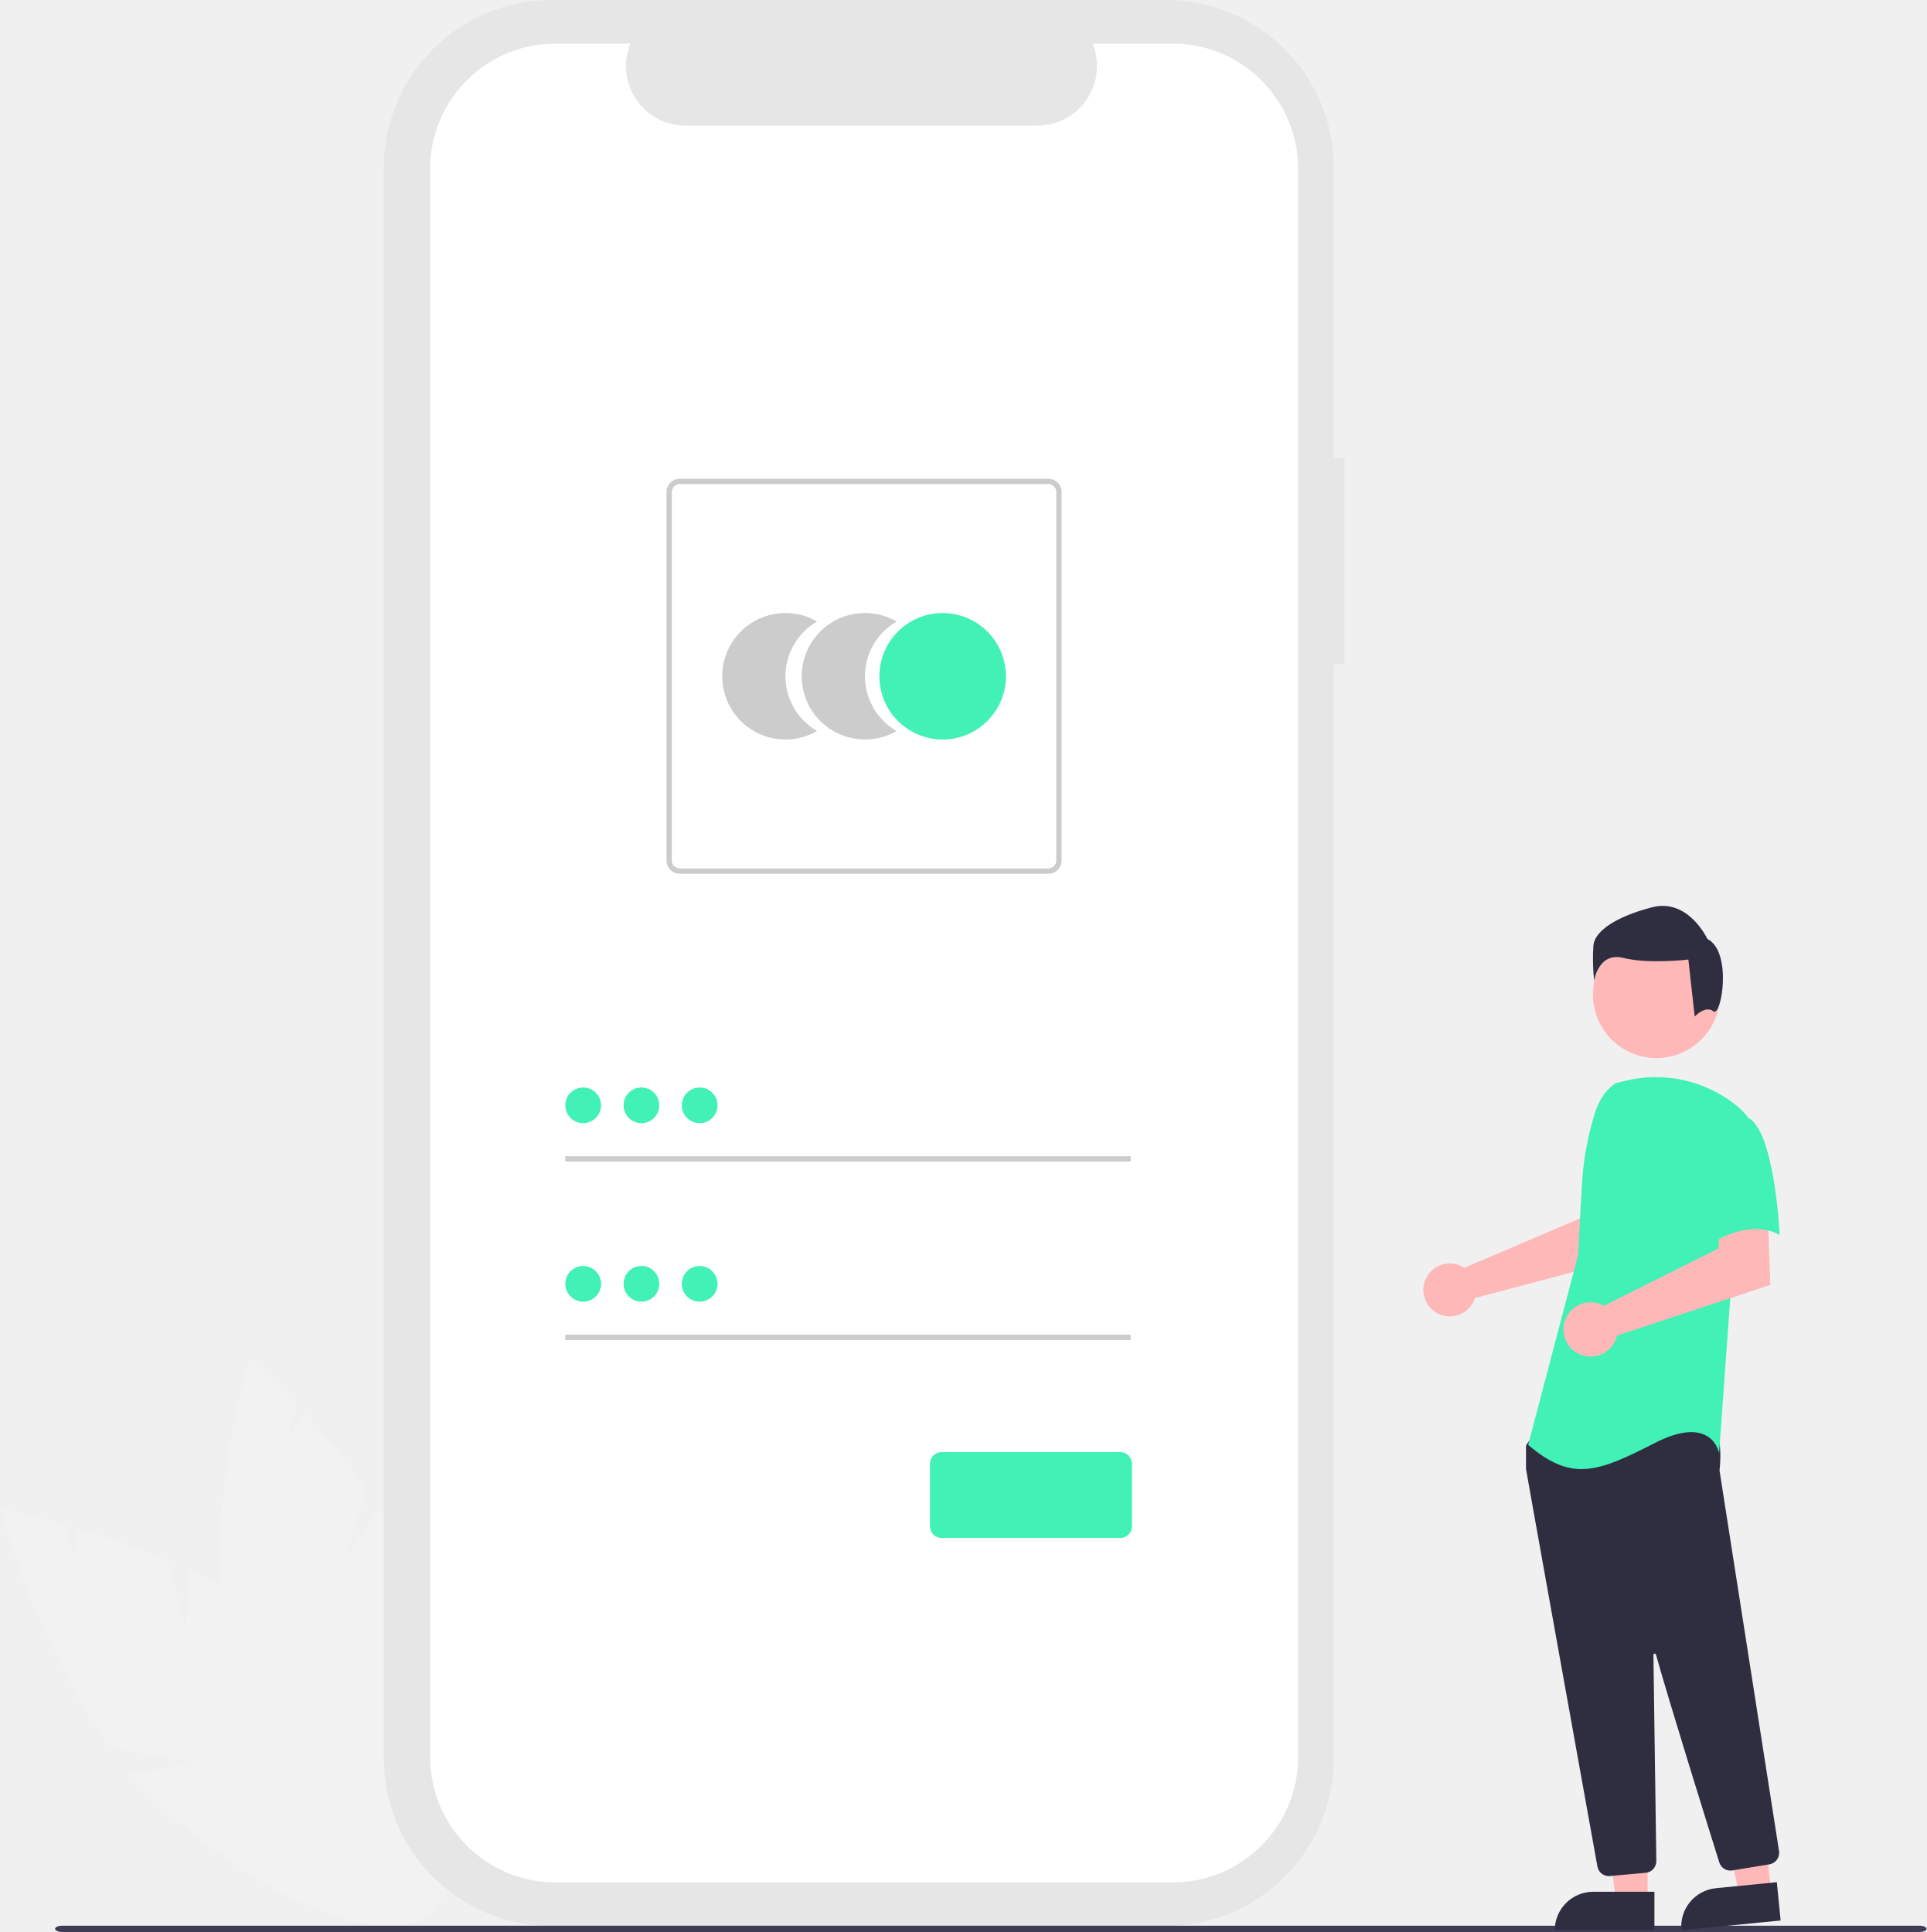
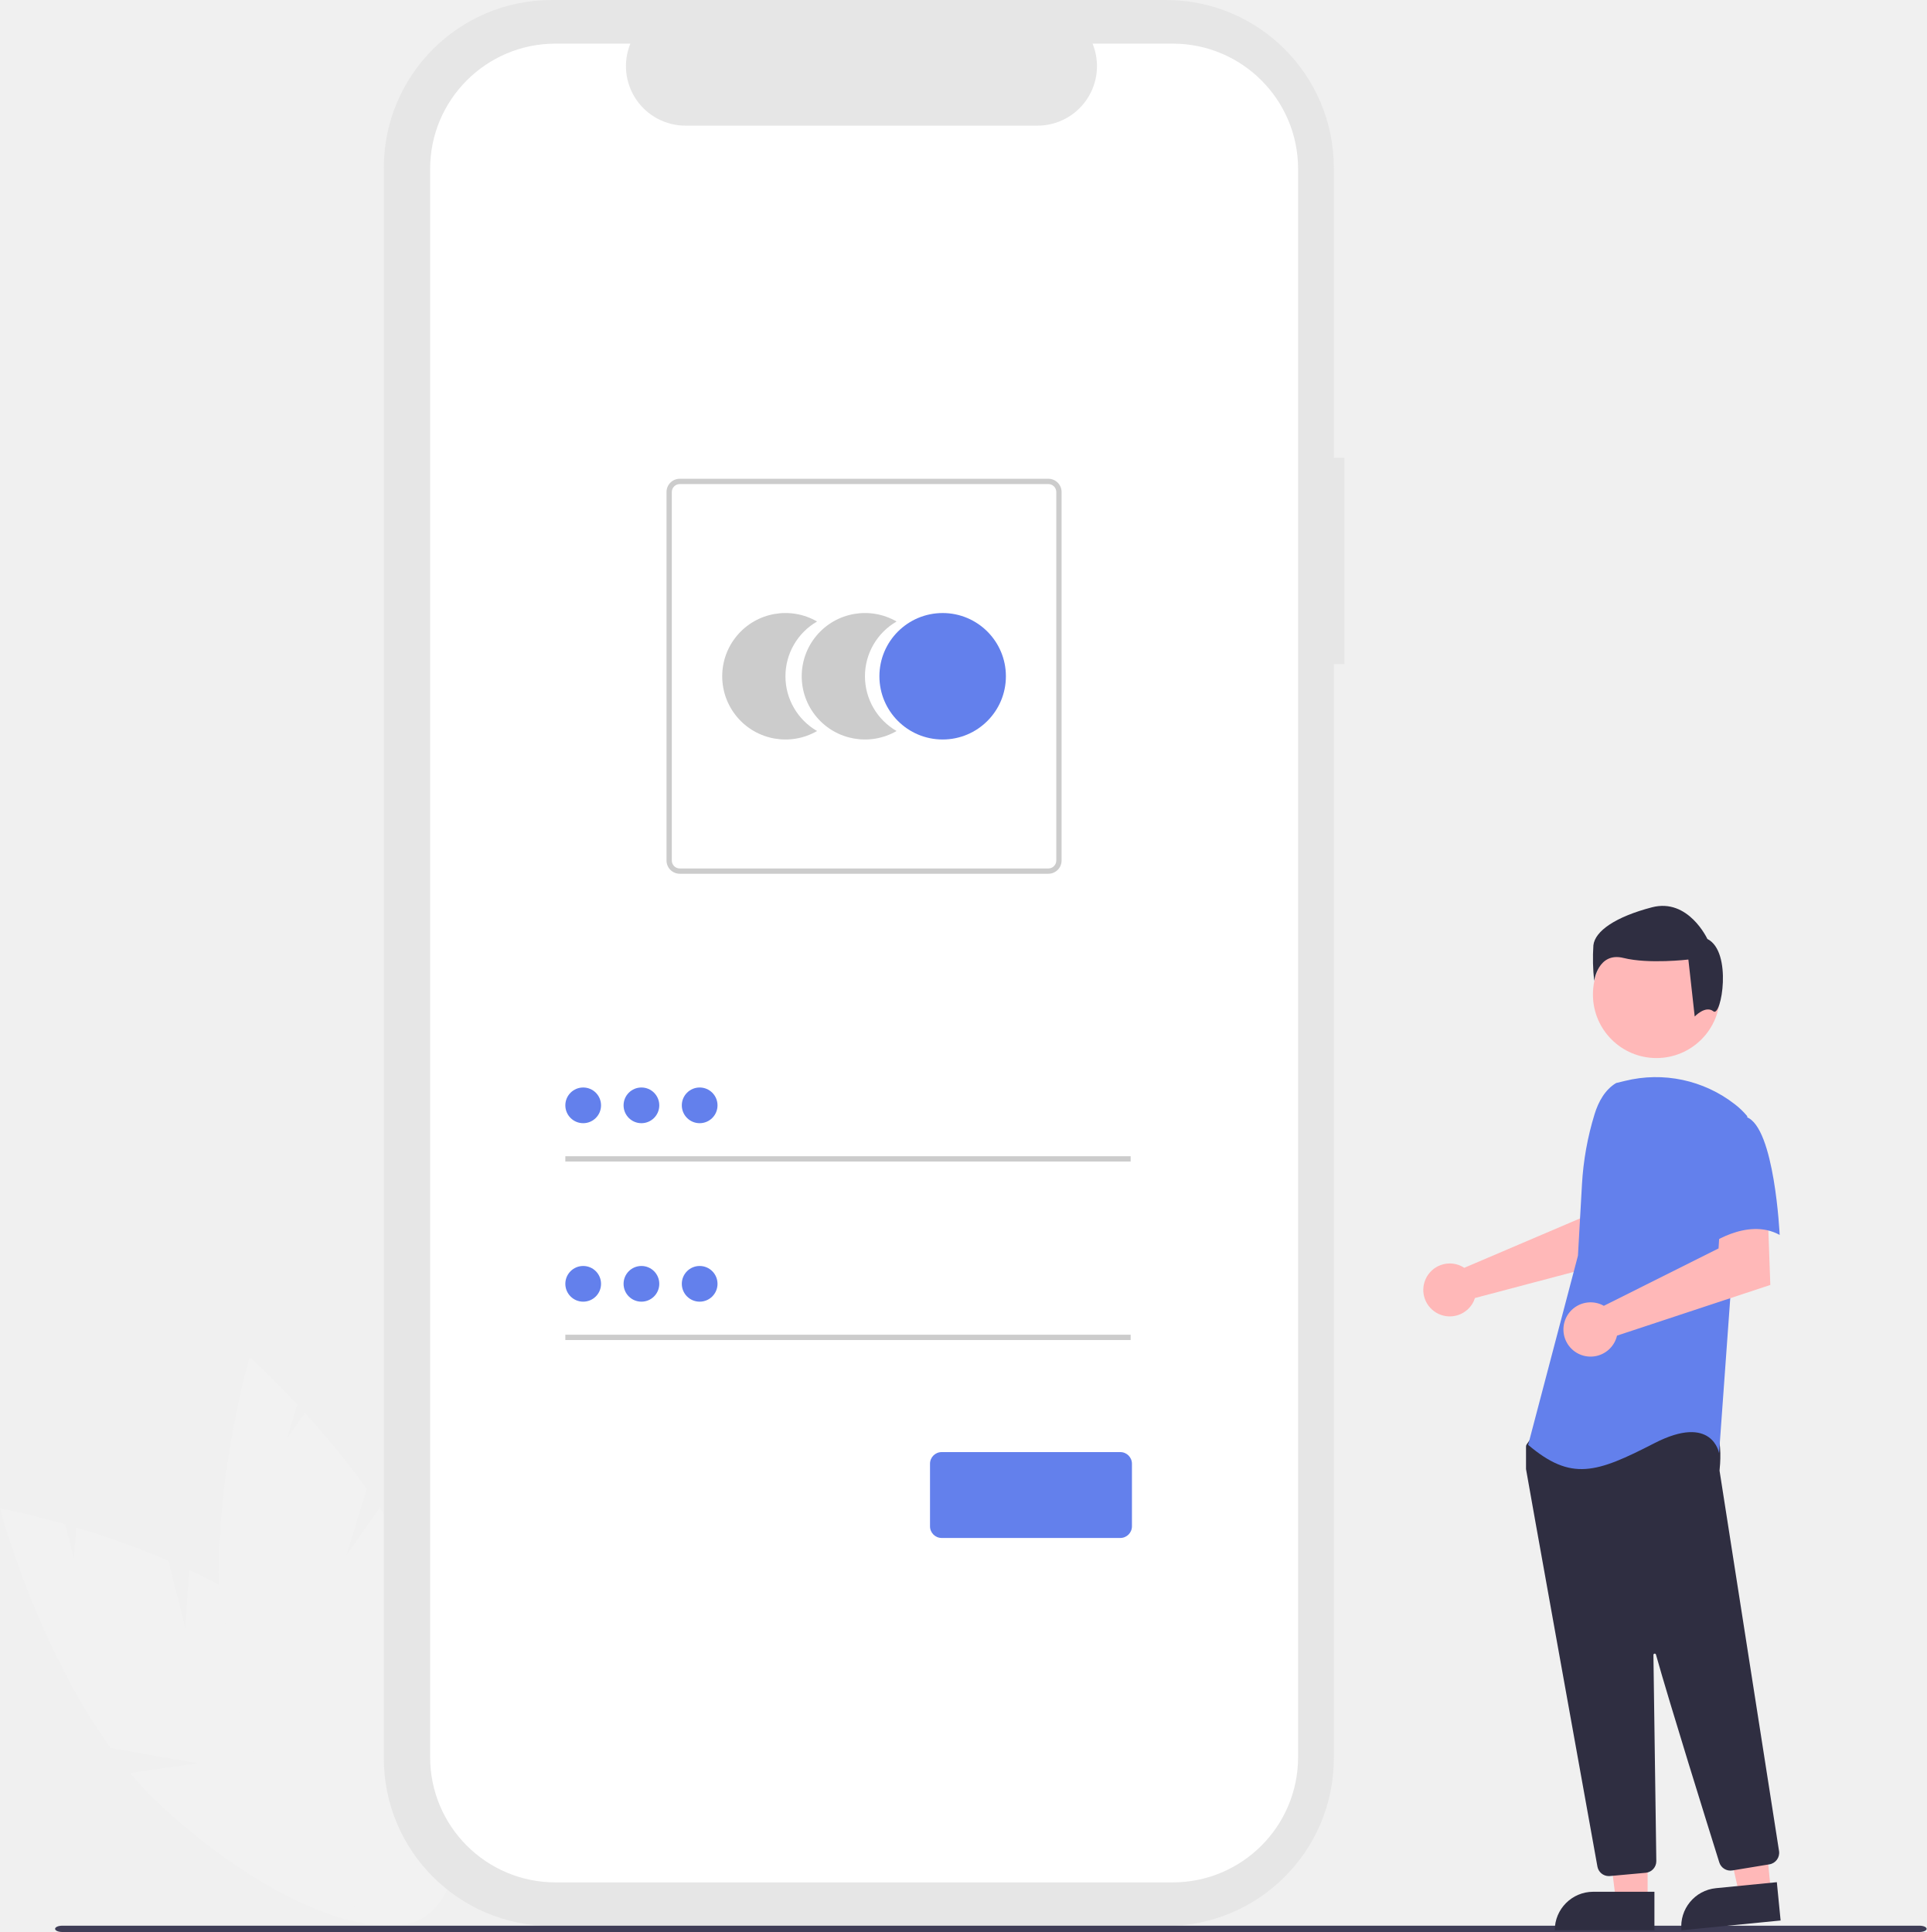
<svg xmlns="http://www.w3.org/2000/svg" data-name="Layer 1" width="744.848" height="747.077" viewBox="0 0 744.848 747.077">
-   <path id="fa3b9e12-7275-481e-bee9-64fd9595a50d-495" data-name="Path 1" d="M299.205,705.809l-6.56-25.872a335.967,335.967,0,0,0-35.643-12.788l-.828,12.024-3.358-13.247c-15.021-4.294-25.24-6.183-25.24-6.183s13.8,52.489,42.754,92.617l33.734,5.926-26.207,3.779a135.926,135.926,0,0,0,11.719,12.422c42.115,39.092,89.024,57.028,104.773,40.06s-5.625-62.412-47.74-101.5c-13.056-12.119-29.457-21.844-45.875-29.5Z" transform="translate(-227.576 -76.46149)" fill="#f2f2f2" />
-   <path id="bde08021-c30f-4979-a9d8-cb90b72b5ca2-496" data-name="Path 2" d="M361.591,677.706l7.758-25.538a335.94,335.94,0,0,0-23.9-29.371l-6.924,9.865,3.972-13.076c-10.641-11.436-18.412-18.335-18.412-18.335s-15.315,52.067-11.275,101.384l25.815,22.51-24.392-10.312a135.919,135.919,0,0,0,3.614,16.694c15.846,55.234,46.731,94.835,68.983,88.451s27.446-56.335,11.6-111.569c-4.912-17.123-13.926-33.926-24.023-48.965Z" transform="translate(-227.576 -76.46149)" fill="#f2f2f2" />
-   <path id="b3ac2088-de9b-4f7f-bc99-0ed9705c1a9d-497" data-name="Path 22" d="M747.327,253.445h-4.092v-112.1a64.883,64.883,0,0,0-64.883-64.883H440.845a64.883,64.883,0,0,0-64.883,64.883v615a64.883,64.883,0,0,0,64.883,64.883H678.352a64.883,64.883,0,0,0,64.882-64.883v-423.105h4.092Z" transform="translate(-227.576 -76.46149)" fill="#e6e6e6" />
-   <path id="b2715b96-3117-487c-acc0-20904544b5b7-498" data-name="Path 23" d="M680.97,93.335h-31a23.02,23.02,0,0,1-21.316,31.714H492.589a23.02,23.02,0,0,1-21.314-31.714H442.319a48.454,48.454,0,0,0-48.454,48.454v614.107a48.454,48.454,0,0,0,48.454,48.454H680.97a48.454,48.454,0,0,0,48.454-48.454h0V141.788a48.454,48.454,0,0,0-48.454-48.453Z" transform="translate(-227.576 -76.46149)" fill="#fff" />
-   <path id="b06d66ec-6c84-45dd-8c27-1263a6253192-499" data-name="Path 6" d="M531.234,337.965a24.437,24.437,0,0,1,12.23-21.174,24.45,24.45,0,1,0,0,42.345A24.434,24.434,0,0,1,531.234,337.965Z" transform="translate(-227.576 -76.46149)" fill="#ccc" />
-   <path id="e73810fe-4cf4-40cc-8c7c-ca544ce30bd4-500" data-name="Path 7" d="M561.971,337.965a24.436,24.436,0,0,1,12.23-21.174,24.45,24.45,0,1,0,0,42.345A24.434,24.434,0,0,1,561.971,337.965Z" transform="translate(-227.576 -76.46149)" fill="#ccc" />
-   <circle id="a4813fcf-056e-4514-bb8b-e6506f49341f" data-name="Ellipse 1" cx="364.434" cy="261.502" r="24.45" fill="#41f1b6" />
-   <path id="bbe451c3-febc-41ba-8083-4c8307a2e73e-501" data-name="Path 8" d="M632.872,414.33h-142.5a5.123,5.123,0,0,1-5.117-5.117v-142.5a5.123,5.123,0,0,1,5.117-5.117h142.5a5.123,5.123,0,0,1,5.117,5.117v142.5A5.123,5.123,0,0,1,632.872,414.33Zm-142.5-150.686a3.073,3.073,0,0,0-3.07,3.07v142.5a3.073,3.073,0,0,0,3.07,3.07h142.5a3.073,3.073,0,0,0,3.07-3.07v-142.5a3.073,3.073,0,0,0-3.07-3.07Z" transform="translate(-227.576 -76.46149)" fill="#ccc" />
+   <path id="fa3b9e12-7275-481e-bee9-64fd9595a50d-61" data-name="Path 1" d="M299.205,705.809l-6.56-25.872a335.967,335.967,0,0,0-35.643-12.788l-.828,12.024-3.358-13.247c-15.021-4.294-25.24-6.183-25.24-6.183s13.8,52.489,42.754,92.617l33.734,5.926-26.207,3.779a135.926,135.926,0,0,0,11.719,12.422c42.115,39.092,89.024,57.028,104.773,40.06s-5.625-62.412-47.74-101.5c-13.056-12.119-29.457-21.844-45.875-29.5Z" transform="translate(-227.576 -76.46149)" fill="#f2f2f2" />
+   <path id="bde08021-c30f-4979-a9d8-cb90b72b5ca2-62" data-name="Path 2" d="M361.591,677.706l7.758-25.538a335.94,335.94,0,0,0-23.9-29.371l-6.924,9.865,3.972-13.076c-10.641-11.436-18.412-18.335-18.412-18.335s-15.315,52.067-11.275,101.384l25.815,22.51-24.392-10.312a135.919,135.919,0,0,0,3.614,16.694c15.846,55.234,46.731,94.835,68.983,88.451s27.446-56.335,11.6-111.569c-4.912-17.123-13.926-33.926-24.023-48.965Z" transform="translate(-227.576 -76.46149)" fill="#f2f2f2" />
+   <path id="b3ac2088-de9b-4f7f-bc99-0ed9705c1a9d-63" data-name="Path 22" d="M747.327,253.445h-4.092v-112.1a64.883,64.883,0,0,0-64.883-64.883H440.845a64.883,64.883,0,0,0-64.883,64.883v615a64.883,64.883,0,0,0,64.883,64.883H678.352a64.883,64.883,0,0,0,64.882-64.883v-423.105h4.092Z" transform="translate(-227.576 -76.46149)" fill="#e6e6e6" />
+   <path id="b2715b96-3117-487c-acc0-20904544b5b7-64" data-name="Path 23" d="M680.97,93.335h-31a23.02,23.02,0,0,1-21.316,31.714H492.589a23.02,23.02,0,0,1-21.314-31.714H442.319a48.454,48.454,0,0,0-48.454,48.454v614.107a48.454,48.454,0,0,0,48.454,48.454H680.97a48.454,48.454,0,0,0,48.454-48.454h0V141.788a48.454,48.454,0,0,0-48.454-48.453Z" transform="translate(-227.576 -76.46149)" fill="#fff" />
+   <path id="b06d66ec-6c84-45dd-8c27-1263a6253192-65" data-name="Path 6" d="M531.234,337.965a24.437,24.437,0,0,1,12.23-21.174,24.45,24.45,0,1,0,0,42.345A24.434,24.434,0,0,1,531.234,337.965Z" transform="translate(-227.576 -76.46149)" fill="#ccc" />
+   <path id="e73810fe-4cf4-40cc-8c7c-ca544ce30bd4-66" data-name="Path 7" d="M561.971,337.965a24.436,24.436,0,0,1,12.23-21.174,24.45,24.45,0,1,0,0,42.345A24.434,24.434,0,0,1,561.971,337.965Z" transform="translate(-227.576 -76.46149)" fill="#ccc" />
+   <circle id="a4813fcf-056e-4514-bb8b-e6506f49341f" data-name="Ellipse 1" cx="364.434" cy="261.502" r="24.45" fill="#6380ec" />
+   <path id="bbe451c3-febc-41ba-8083-4c8307a2e73e-67" data-name="Path 8" d="M632.872,414.33h-142.5a5.123,5.123,0,0,1-5.117-5.117v-142.5a5.123,5.123,0,0,1,5.117-5.117h142.5a5.123,5.123,0,0,1,5.117,5.117v142.5A5.123,5.123,0,0,1,632.872,414.33Zm-142.5-150.686a3.073,3.073,0,0,0-3.07,3.07v142.5a3.073,3.073,0,0,0,3.07,3.07h142.5a3.073,3.073,0,0,0,3.07-3.07v-142.5a3.073,3.073,0,0,0-3.07-3.07Z" transform="translate(-227.576 -76.46149)" fill="#ccc" />
  <rect id="bb28937d-932f-4fdf-befe-f406e51091fe" data-name="Rectangle 1" x="218.562" y="447.102" width="218.552" height="2.047" fill="#ccc" />
-   <circle id="fcef55fc-4968-45b2-93bb-1a1080c85fc7" data-name="Ellipse 2" cx="225.464" cy="427.42" r="6.902" fill="#41f1b6" />
+   <circle id="fcef55fc-4968-45b2-93bb-1a1080c85fc7" data-name="Ellipse 2" cx="225.464" cy="427.42" r="6.902" fill="#6380ec" />
  <rect id="ff33d889-4c74-4b91-85ef-b4882cc8fe76" data-name="Rectangle 2" x="218.562" y="516.118" width="218.552" height="2.047" fill="#ccc" />
-   <circle id="e8fa0310-b872-4adf-aedd-0c6eda09f3b8" data-name="Ellipse 3" cx="225.464" cy="496.437" r="6.902" fill="#41f1b6" />
-   <path d="M660.69,671.172H591.622a4.505,4.505,0,0,1-4.5-4.5v-24.208a4.505,4.505,0,0,1,4.5-4.5h69.068a4.505,4.505,0,0,1,4.5,4.5v24.208A4.505,4.505,0,0,1,660.69,671.172Z" transform="translate(-227.576 -76.46149)" fill="#41f1b6" />
-   <circle id="e12ee00d-aa4a-4413-a013-11d20b7f97f7" data-name="Ellipse 7" cx="247.978" cy="427.42" r="6.902" fill="#41f1b6" />
-   <circle id="f58f497e-6949-45c8-be5f-eee2aa0f6586" data-name="Ellipse 8" cx="270.492" cy="427.42" r="6.902" fill="#41f1b6" />
-   <circle id="b4d4939a-c6e6-4f4d-ba6c-e8b05485017d" data-name="Ellipse 9" cx="247.978" cy="496.437" r="6.902" fill="#41f1b6" />
-   <circle id="aff120b1-519b-4e96-ac87-836aa55663de" data-name="Ellipse 10" cx="270.492" cy="496.437" r="6.902" fill="#41f1b6" />
-   <path id="f1094013-1297-477a-ac57-08eac07c4bd5-502" data-name="Path 88" d="M969.642,823.539H251.656c-1.537,0-2.782-.546-2.782-1.218s1.245-1.219,2.782-1.219H969.642c1.536,0,2.782.546,2.782,1.219S971.178,823.539,969.642,823.539Z" transform="translate(-227.576 -76.46149)" fill="#3f3d56" />
+   <circle id="e8fa0310-b872-4adf-aedd-0c6eda09f3b8" data-name="Ellipse 3" cx="225.464" cy="496.437" r="6.902" fill="#6380ec" />
+   <path d="M660.69,671.172H591.622a4.505,4.505,0,0,1-4.5-4.5v-24.208a4.505,4.505,0,0,1,4.5-4.5h69.068a4.505,4.505,0,0,1,4.5,4.5v24.208A4.505,4.505,0,0,1,660.69,671.172Z" transform="translate(-227.576 -76.46149)" fill="#6380ec" />
+   <circle id="e12ee00d-aa4a-4413-a013-11d20b7f97f7" data-name="Ellipse 7" cx="247.978" cy="427.42" r="6.902" fill="#6380ec" />
+   <circle id="f58f497e-6949-45c8-be5f-eee2aa0f6586" data-name="Ellipse 8" cx="270.492" cy="427.42" r="6.902" fill="#6380ec" />
+   <circle id="b4d4939a-c6e6-4f4d-ba6c-e8b05485017d" data-name="Ellipse 9" cx="247.978" cy="496.437" r="6.902" fill="#6380ec" />
+   <circle id="aff120b1-519b-4e96-ac87-836aa55663de" data-name="Ellipse 10" cx="270.492" cy="496.437" r="6.902" fill="#6380ec" />
+   <path id="f1094013-1297-477a-ac57-08eac07c4bd5-68" data-name="Path 88" d="M969.642,823.539H251.656c-1.537,0-2.782-.546-2.782-1.218s1.245-1.219,2.782-1.219H969.642c1.536,0,2.782.546,2.782,1.219S971.178,823.539,969.642,823.539Z" transform="translate(-227.576 -76.46149)" fill="#3f3d56" />
  <path d="M792.253,565.923a10.094,10.094,0,0,1,1.411.787l44.852-19.143,1.601-11.815,17.922-.11-1.059,27.098-59.2,15.656a10.608,10.608,0,0,1-.447,1.208,10.235,10.235,0,1,1-5.079-13.682Z" transform="translate(-227.576 -76.46149)" fill="#ffb8b8" />
  <polygon points="636.98 735.021 624.72 735.021 618.888 687.733 636.982 687.734 636.98 735.021" fill="#ffb8b8" />
  <path d="M615.963,731.518h23.644a0,0,0,0,1,0,0v14.887a0,0,0,0,1,0,0H601.076a0,0,0,0,1,0,0v0A14.887,14.887,0,0,1,615.963,731.518Z" fill="#2f2e41" />
  <polygon points="684.66 731.557 672.459 732.759 662.018 686.271 680.025 684.497 684.66 731.557" fill="#ffb8b8" />
  <path d="M891.686,806.128h23.644a0,0,0,0,1,0,0v14.887a0,0,0,0,1,0,0H876.799a0,0,0,0,1,0,0v0A14.887,14.887,0,0,1,891.686,806.128Z" transform="translate(-303.0087 15.2906) rotate(-5.62529)" fill="#2f2e41" />
  <circle cx="640.393" cy="384.574" r="24.561" fill="#ffb8b8" />
  <path d="M849.556,801.919a4.471,4.471,0,0,1-4.415-3.697c-6.346-35.226-27.088-150.405-27.584-153.596a1.427,1.427,0,0,1-.016-.222v-8.588a1.489,1.489,0,0,1,.279-.872l2.74-3.838a1.478,1.478,0,0,1,1.144-.625c15.622-.732,66.784-2.879,69.256.209h0c2.482,3.104,1.605,12.507,1.404,14.36l.01.193,22.985,146.995a4.512,4.512,0,0,1-3.715,5.135l-14.356,2.365a4.521,4.521,0,0,1-5.025-3.093c-4.44-14.188-19.329-61.918-24.489-80.387a.499.499,0,0,0-.98.139c.258,17.605.881,62.523,1.096,78.037l.023,1.671a4.518,4.518,0,0,1-4.093,4.536l-13.844,1.258C849.836,801.914,849.695,801.919,849.556,801.919Z" transform="translate(-227.576 -76.46149)" fill="#2f2e41" />
-   <path id="ae7af94f-88d7-4204-9f07-e3651de85c05-503" data-name="Path 99" d="M852.381,495.254c-4.286,2.548-6.851,7.23-8.323,11.995a113.681,113.681,0,0,0-4.884,27.159l-1.556,27.6-19.255,73.17c16.689,14.121,26.315,10.912,48.78-.639s25.032,3.851,25.032,3.851l4.492-62.258,6.418-68.032a30.164,30.164,0,0,0-4.861-4.674,49.658,49.658,0,0,0-42.442-8.995Z" transform="translate(-227.576 -76.46149)" fill="#41f1b6" />
+   <path id="ae7af94f-88d7-4204-9f07-e3651de85c05-69" data-name="Path 99" d="M852.381,495.254c-4.286,2.548-6.851,7.23-8.323,11.995a113.681,113.681,0,0,0-4.884,27.159l-1.556,27.6-19.255,73.17c16.689,14.121,26.315,10.912,48.78-.639s25.032,3.851,25.032,3.851l4.492-62.258,6.418-68.032a30.164,30.164,0,0,0-4.861-4.674,49.658,49.658,0,0,0-42.442-8.995Z" transform="translate(-227.576 -76.46149)" fill="#6380ec" />
  <path d="M846.127,580.7a10.526,10.526,0,0,1,1.501.704l44.348-22.197.736-12.026,18.294-1.261.98,27.413L852.72,592.932a10.496,10.496,0,1,1-6.593-12.232Z" transform="translate(-227.576 -76.46149)" fill="#ffb8b8" />
-   <path id="a6768b0e-63d0-4b31-8462-9b2e0b00f0fd-504" data-name="Path 101" d="M902.766,508.412c10.912,3.851,12.834,45.574,12.834,45.574-12.837-7.06-28.241,4.493-28.241,4.493s-3.209-10.912-7.06-25.032a24.53,24.53,0,0,1,5.134-23.106S891.854,504.558,902.766,508.412Z" transform="translate(-227.576 -76.46149)" fill="#41f1b6" />
-   <path id="bfd7963f-0cf8-4885-9d3a-2c00bccda2e3-505" data-name="Path 102" d="M889.991,467.531c-3.06-2.448-7.235,2.002-7.235,2.002l-2.448-22.033s-15.301,1.833-25.093-.612-11.323,8.875-11.323,8.875a78.58,78.58,0,0,1-.306-13.771c.612-5.508,8.568-11.017,22.645-14.689S887.652,439.543,887.652,439.543C897.445,444.439,893.051,469.979,889.991,467.531Z" transform="translate(-227.576 -76.46149)" fill="#2f2e41" />
+   <path id="a6768b0e-63d0-4b31-8462-9b2e0b00f0fd-70" data-name="Path 101" d="M902.766,508.412c10.912,3.851,12.834,45.574,12.834,45.574-12.837-7.06-28.241,4.493-28.241,4.493s-3.209-10.912-7.06-25.032a24.53,24.53,0,0,1,5.134-23.106S891.854,504.558,902.766,508.412Z" transform="translate(-227.576 -76.46149)" fill="#6380ec" />
+   <path id="bfd7963f-0cf8-4885-9d3a-2c00bccda2e3-71" data-name="Path 102" d="M889.991,467.531c-3.06-2.448-7.235,2.002-7.235,2.002l-2.448-22.033s-15.301,1.833-25.093-.612-11.323,8.875-11.323,8.875a78.58,78.58,0,0,1-.306-13.771c.612-5.508,8.568-11.017,22.645-14.689S887.652,439.543,887.652,439.543C897.445,444.439,893.051,469.979,889.991,467.531Z" transform="translate(-227.576 -76.46149)" fill="#2f2e41" />
</svg>
